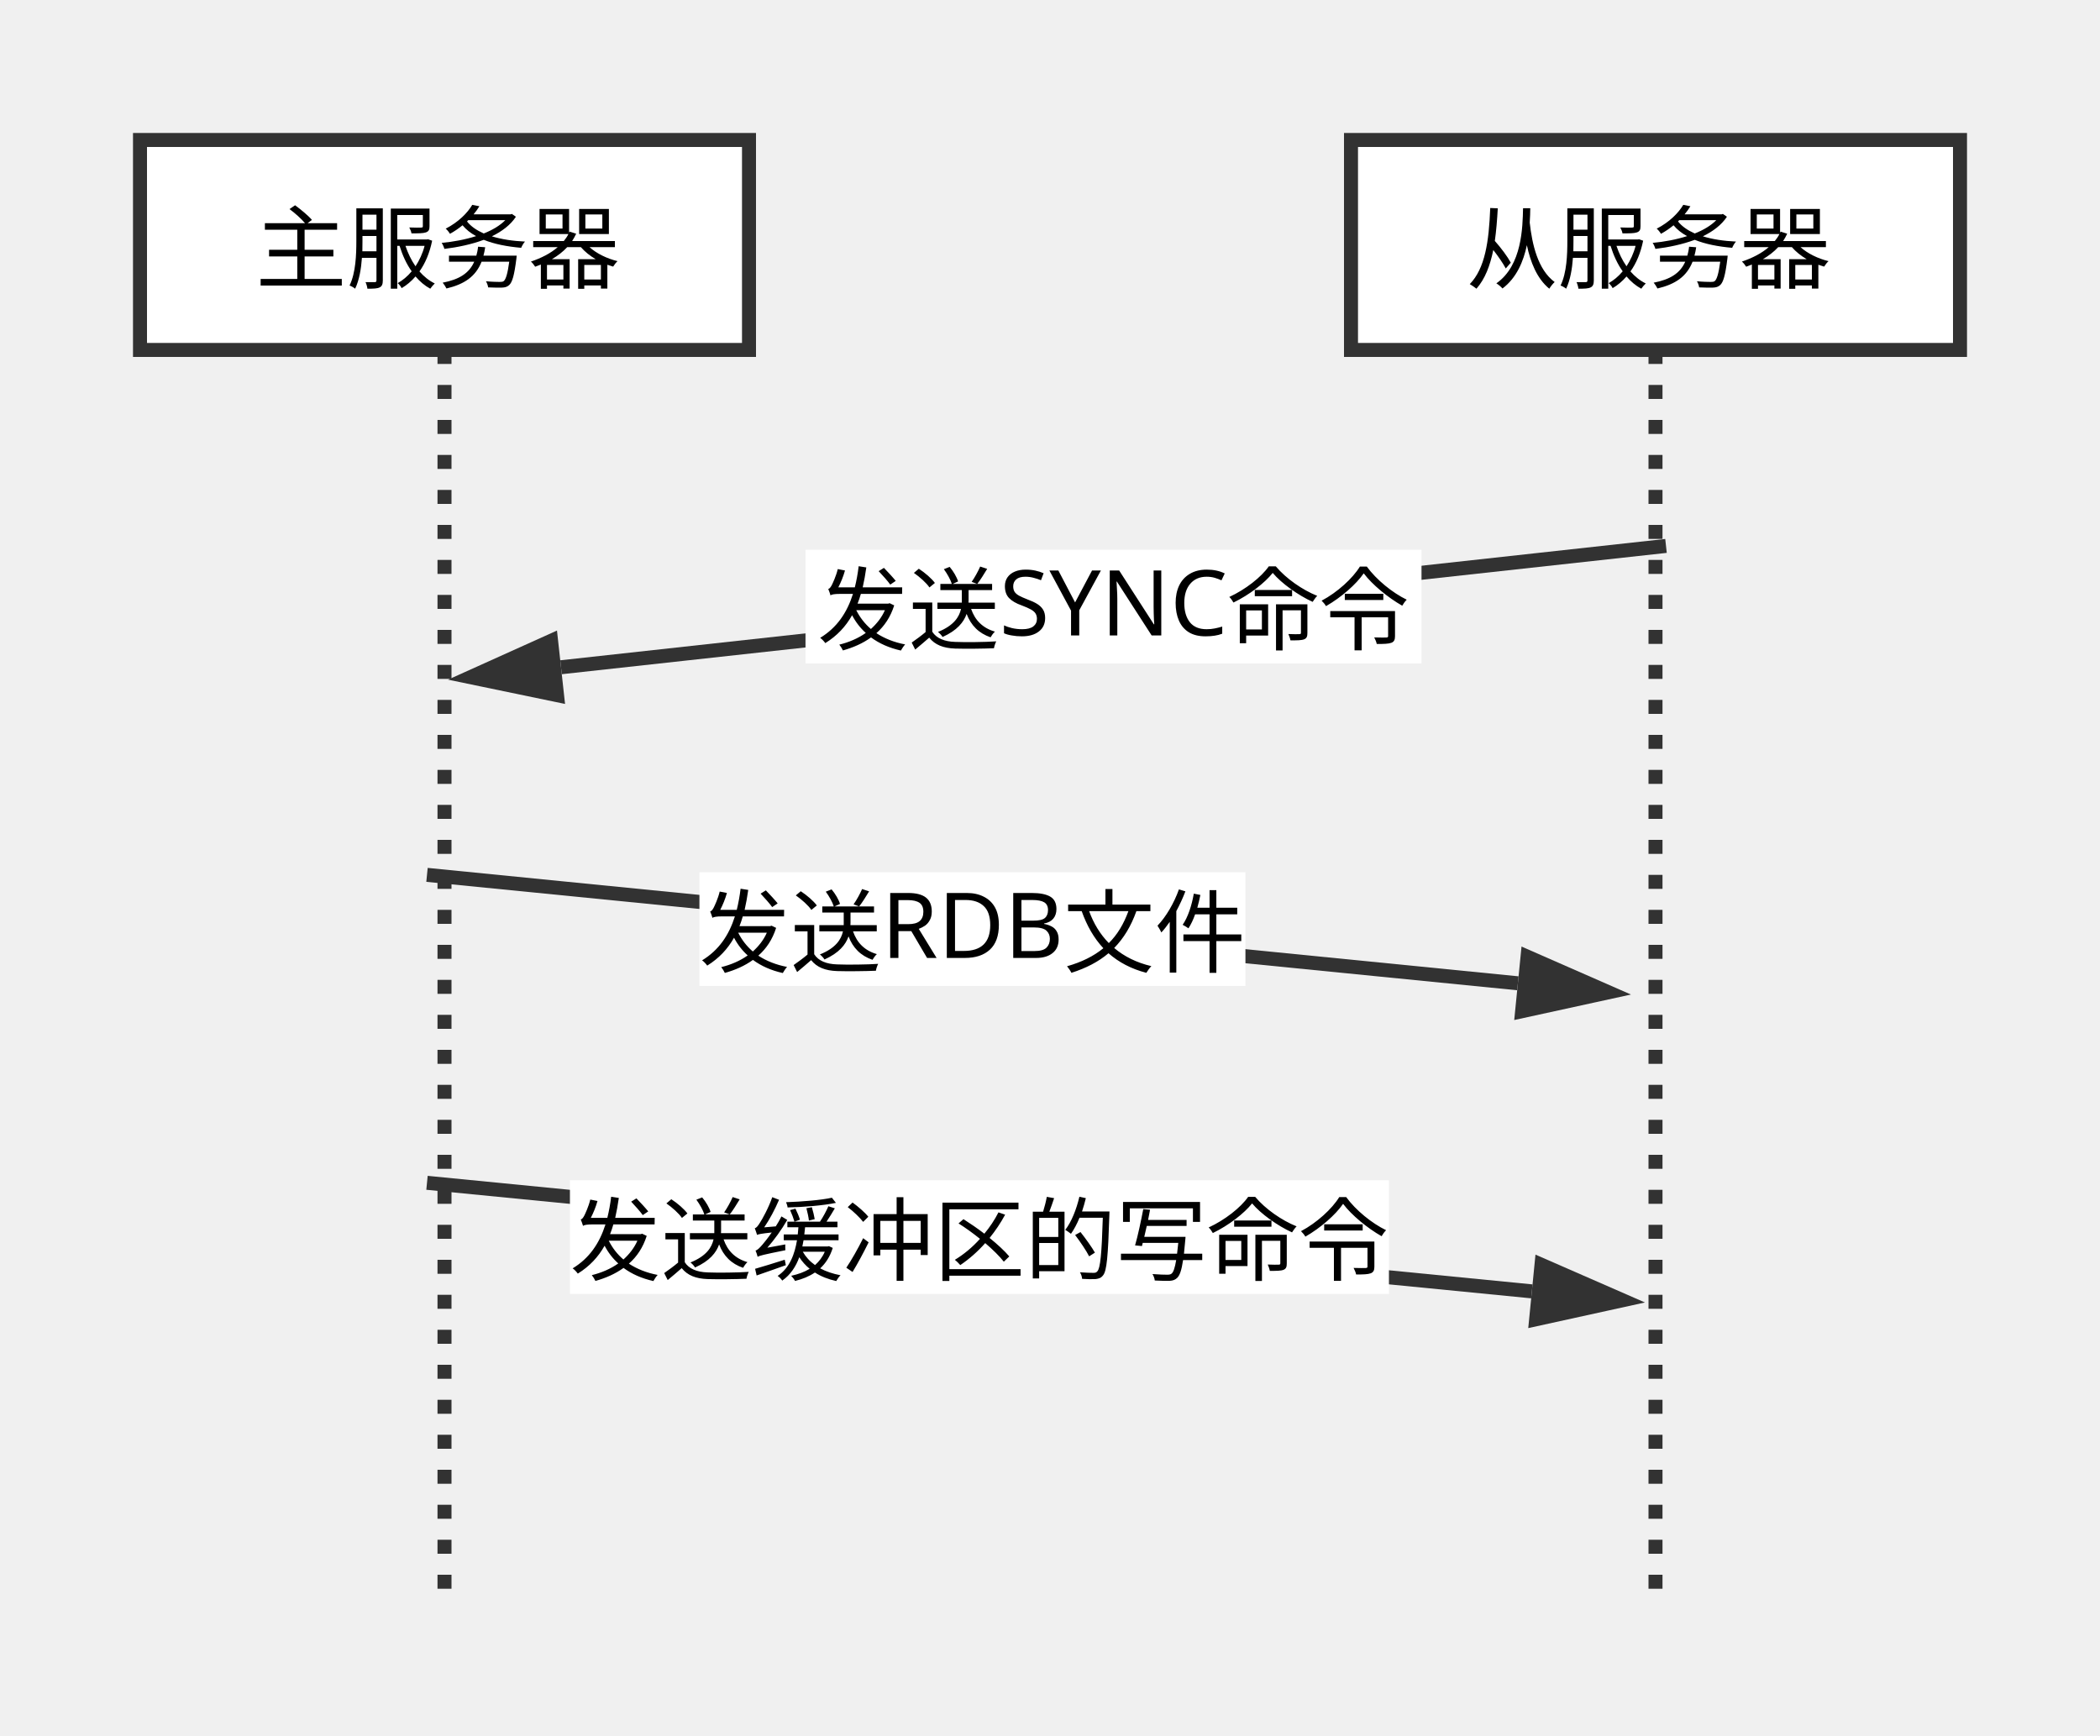
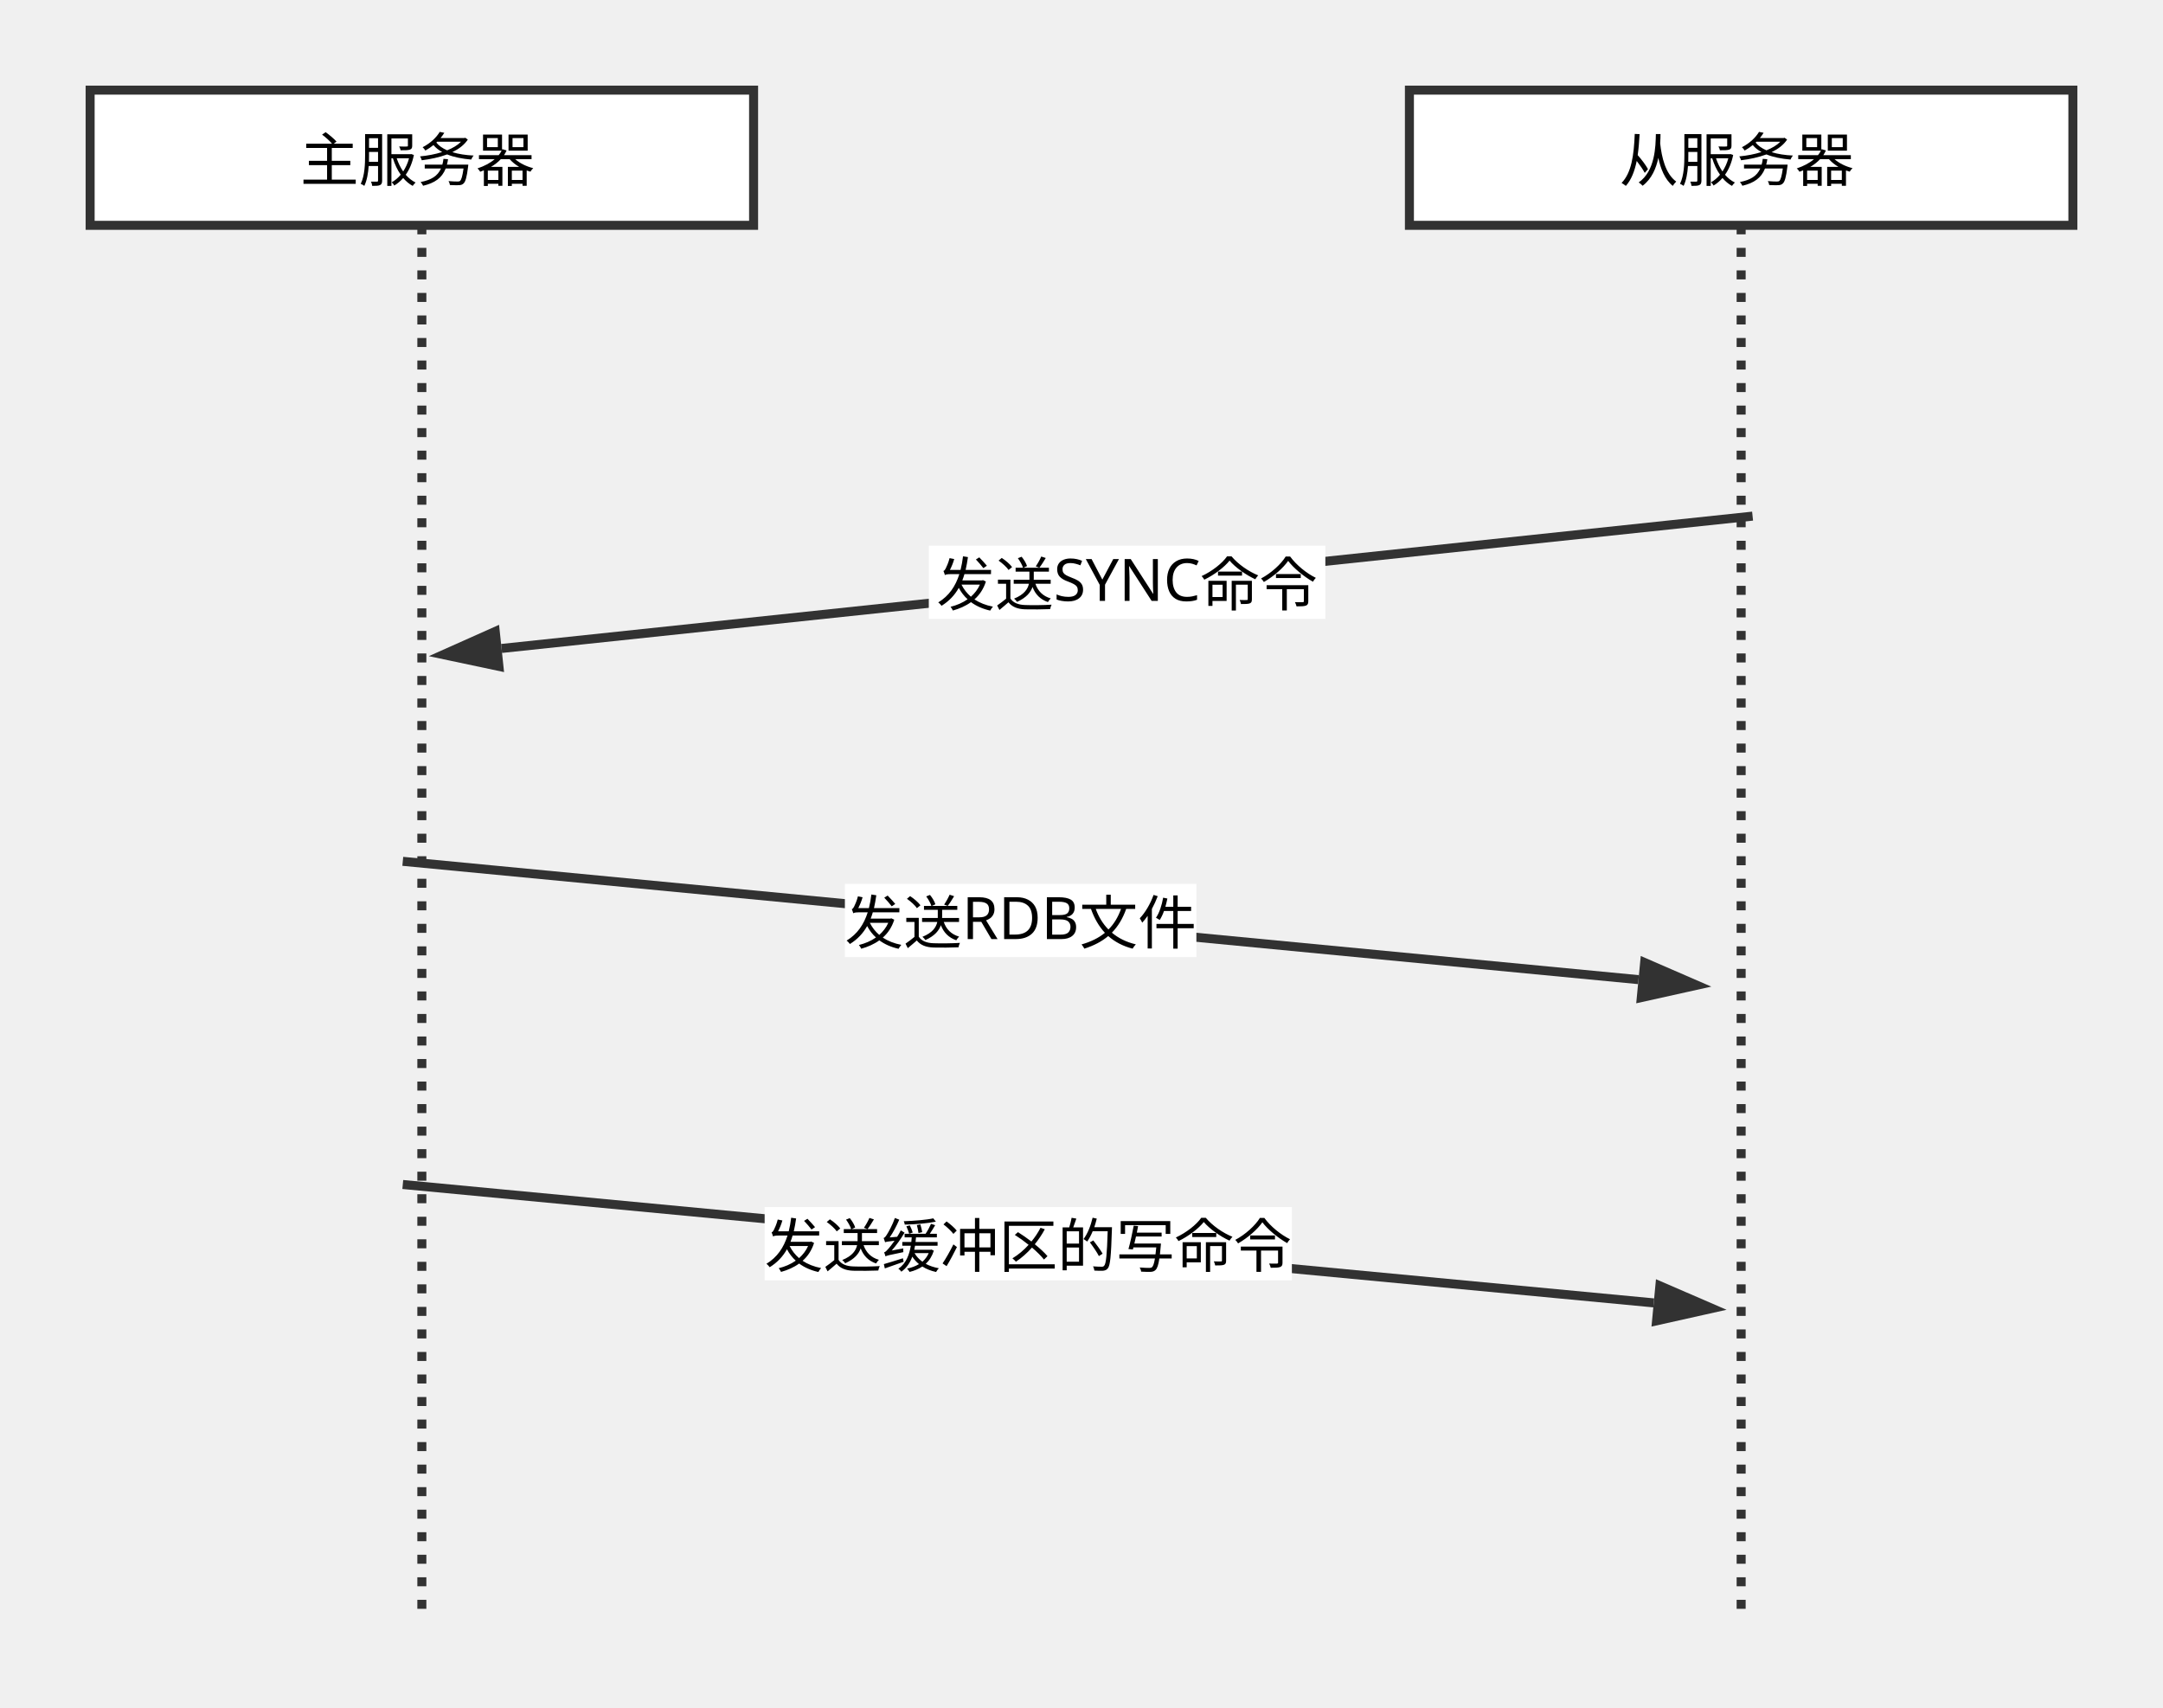
- <svg xmlns="http://www.w3.org/2000/svg" id="processonSvg1000" viewBox="181.0 76.0 300.0 248.0" width="300.0" height="248.0">
+ <svg xmlns="http://www.w3.org/2000/svg" id="processonSvg1000" viewBox="181.0 76.0 480.0 379.0" width="480.0" height="379.0">
  <defs id="ProcessOnDefs1001">
    <marker id="ProcessOnMarker1017" markerUnits="userSpaceOnUse" orient="auto" markerWidth="16.236" markerHeight="10.551" viewBox="-1.0 -1.376 16.236 10.551" refX="-1.0" refY="3.899">
      <path id="ProcessOnPath1018" d="M12.0 3.899L0.0 7.798V0.0Z" stroke="#323232" stroke-width="2.0" fill="#323232" transform="matrix(1.0,0.0,0.0,1.0,0.0,0.0)" />
    </marker>
    <marker id="ProcessOnMarker1024" markerUnits="userSpaceOnUse" orient="auto" markerWidth="16.236" markerHeight="10.551" viewBox="-1.0 -1.376 16.236 10.551" refX="-1.0" refY="3.899">
      <path id="ProcessOnPath1025" d="M12.0 3.899L0.0 7.798V0.0Z" stroke="#323232" stroke-width="2.0" fill="#323232" transform="matrix(1.0,0.0,0.0,1.0,0.0,0.0)" />
    </marker>
    <marker id="ProcessOnMarker1031" markerUnits="userSpaceOnUse" orient="auto" markerWidth="16.236" markerHeight="10.551" viewBox="-1.0 -1.376 16.236 10.551" refX="-1.0" refY="3.899">
      <path id="ProcessOnPath1032" d="M12.0 3.899L0.0 7.798V0.0Z" stroke="#323232" stroke-width="2.0" fill="#323232" transform="matrix(1.0,0.0,0.0,1.0,0.0,0.0)" />
    </marker>
  </defs>
  <g id="ProcessOnG1002">
-     <path id="ProcessOnPath1003" d="M181.0 76.0H481.0V324.0H181.0V76.0Z" fill="none" />
+     <path id="ProcessOnPath1003" d="M181.0 76.0H661.0V455.0H181.0V76.0Z" fill="none" />
    <g id="ProcessOnG1004">
      <g id="ProcessOnG1005" transform="matrix(1.0,0.0,0.0,1.0,201.0,96.0)" opacity="1.0">
-         <path id="ProcessOnPath1006" d="M43.5 30.0L43.5 208.0" stroke="#323232" stroke-width="2.0" stroke-dasharray="2.0 3.0" opacity="1.0" fill="none" />
-         <path id="ProcessOnPath1007" d="M0.0 0.0L87.0 0.0L87.0 30.0L0.0 30.0Z" stroke="#323232" stroke-width="2.0" stroke-dasharray="none" opacity="1.0" fill="#ffffff" />
+         <path id="ProcessOnPath1006" d="M73.615 30.0L73.615 339.0" stroke="#323232" stroke-width="2.0" stroke-dasharray="2.0 3.0" opacity="1.0" fill="none" />
+         <path id="ProcessOnPath1007" d="M0.0 0.0L147.231 0.0L147.231 30.0L0.0 30.0Z" stroke="#323232" stroke-width="2.0" stroke-dasharray="none" opacity="1.0" fill="#ffffff" />
        <g id="ProcessOnG1008" transform="matrix(1.0,0.0,0.0,1.0,10.0,6.875)">
-           <text id="ProcessOnText1009" fill="#000000" font-size="13" x="32.5" y="13.325" font-family="微软雅黑" font-weight="normal" font-style="normal" text-decoration="none" family="微软雅黑" text-anchor="middle" size="13">主服务器</text>
+           <text id="ProcessOnText1009" fill="#000000" font-size="13" x="62.615" y="13.325" font-family="微软雅黑" font-weight="normal" font-style="normal" text-decoration="none" family="微软雅黑" text-anchor="middle" size="13">主服务器</text>
        </g>
      </g>
-       <g id="ProcessOnG1010" transform="matrix(1.0,0.0,0.0,1.0,374.0,96.0)" opacity="1.0">
-         <path id="ProcessOnPath1011" d="M43.5 30.0L43.5 208.0" stroke="#323232" stroke-width="2.0" stroke-dasharray="2.0 3.0" opacity="1.0" fill="none" />
-         <path id="ProcessOnPath1012" d="M0.0 0.0L87.0 0.0L87.0 30.0L0.0 30.0Z" stroke="#323232" stroke-width="2.0" stroke-dasharray="none" opacity="1.0" fill="#ffffff" />
+       <g id="ProcessOnG1010" transform="matrix(1.0,0.0,0.0,1.0,493.7692,96.0)" opacity="1.0">
+         <path id="ProcessOnPath1011" d="M73.615 30.0L73.615 339.0" stroke="#323232" stroke-width="2.0" stroke-dasharray="2.0 3.0" opacity="1.0" fill="none" />
+         <path id="ProcessOnPath1012" d="M0.0 0.0L147.231 0.0L147.231 30.0L0.0 30.0Z" stroke="#323232" stroke-width="2.0" stroke-dasharray="none" opacity="1.0" fill="#ffffff" />
        <g id="ProcessOnG1013" transform="matrix(1.0,0.0,0.0,1.0,10.0,6.875)">
-           <text id="ProcessOnText1014" fill="#000000" font-size="13" x="32.5" y="13.325" font-family="微软雅黑" font-weight="normal" font-style="normal" text-decoration="none" family="微软雅黑" text-anchor="middle" size="13">从服务器</text>
+           <text id="ProcessOnText1014" fill="#000000" font-size="13" x="62.615" y="13.325" font-family="微软雅黑" font-weight="normal" font-style="normal" text-decoration="none" family="微软雅黑" text-anchor="middle" size="13">从服务器</text>
        </g>
      </g>
      <g id="ProcessOnG1015">
-         <path id="ProcessOnPath1016" d="M419.0 154.0L261.145 171.337" stroke="#323232" stroke-width="2.0" stroke-dasharray="none" fill="none" marker-end="url(#ProcessOnMarker1017)" />
-         <g id="ProcessOnG1019" transform="matrix(1.0,0.0,0.0,1.0,340.0725,154.5433)">
+         <path id="ProcessOnPath1016" d="M569.923 190.529L292.305 219.893" stroke="#323232" stroke-width="2.0" stroke-dasharray="none" fill="none" marker-end="url(#ProcessOnMarker1017)" />
+         <g id="ProcessOnG1019" transform="matrix(1.0,0.0,0.0,1.0,431.1142,197.0857)">
          <path id="ProcessOnPath1020" d="M0 0H88.0V16.25H0Z" fill="#fff" transform="matrix(1.0,0.0,0.0,1.0,-44.0,0.0)" />
          <text id="ProcessOnText1021" fill="#000000" font-size="13" x="0.0" y="13.325" font-family="微软雅黑" font-weight="normal" font-style="normal" text-decoration="none" family="微软雅黑" text-anchor="middle" size="13">发送SYNC命令</text>
        </g>
      </g>
      <g id="ProcessOnG1022">
-         <path id="ProcessOnPath1023" d="M242.0 201.0L397.839 216.493" stroke="#323232" stroke-width="2.0" stroke-dasharray="none" fill="none" marker-end="url(#ProcessOnMarker1024)" />
-         <g id="ProcessOnG1026" transform="matrix(1.0,0.0,0.0,1.0,319.9193,200.6214)">
+         <path id="ProcessOnPath1023" d="M270.385 267.13L544.603 293.384" stroke="#323232" stroke-width="2.0" stroke-dasharray="none" fill="none" marker-end="url(#ProcessOnMarker1024)" />
+         <g id="ProcessOnG1026" transform="matrix(1.0,0.0,0.0,1.0,407.4936,272.1321)">
          <path id="ProcessOnPath1027" d="M0 0H78.0V16.25H0Z" fill="#fff" transform="matrix(1.0,0.0,0.0,1.0,-39.0,0.0)" />
          <text id="ProcessOnText1028" fill="#000000" font-size="13" x="0.0" y="13.325" font-family="微软雅黑" font-weight="normal" font-style="normal" text-decoration="none" family="微软雅黑" text-anchor="middle" size="13">发送RDB文件</text>
        </g>
      </g>
      <g id="ProcessOnG1029">
-         <path id="ProcessOnPath1030" d="M242.0 245.0L399.837 260.51" stroke="#323232" stroke-width="2.0" stroke-dasharray="none" fill="none" marker-end="url(#ProcessOnMarker1031)" />
-         <g id="ProcessOnG1033" transform="matrix(1.0,0.0,0.0,1.0,320.9185,244.63)">
+         <path id="ProcessOnPath1030" d="M270.385 338.841L547.986 365.113" stroke="#323232" stroke-width="2.0" stroke-dasharray="none" fill="none" marker-end="url(#ProcessOnMarker1031)" />
+         <g id="ProcessOnG1033" transform="matrix(1.0,0.0,0.0,1.0,409.1851,343.852)">
          <path id="ProcessOnPath1034" d="M0 0H117.0V16.25H0Z" fill="#fff" transform="matrix(1.0,0.0,0.0,1.0,-58.5,0.0)" />
          <text id="ProcessOnText1035" fill="#000000" font-size="13" x="0.0" y="13.325" font-family="微软雅黑" font-weight="normal" font-style="normal" text-decoration="none" family="微软雅黑" text-anchor="middle" size="13">发送缓冲区的写命令</text>
        </g>
      </g>
    </g>
  </g>
</svg>
